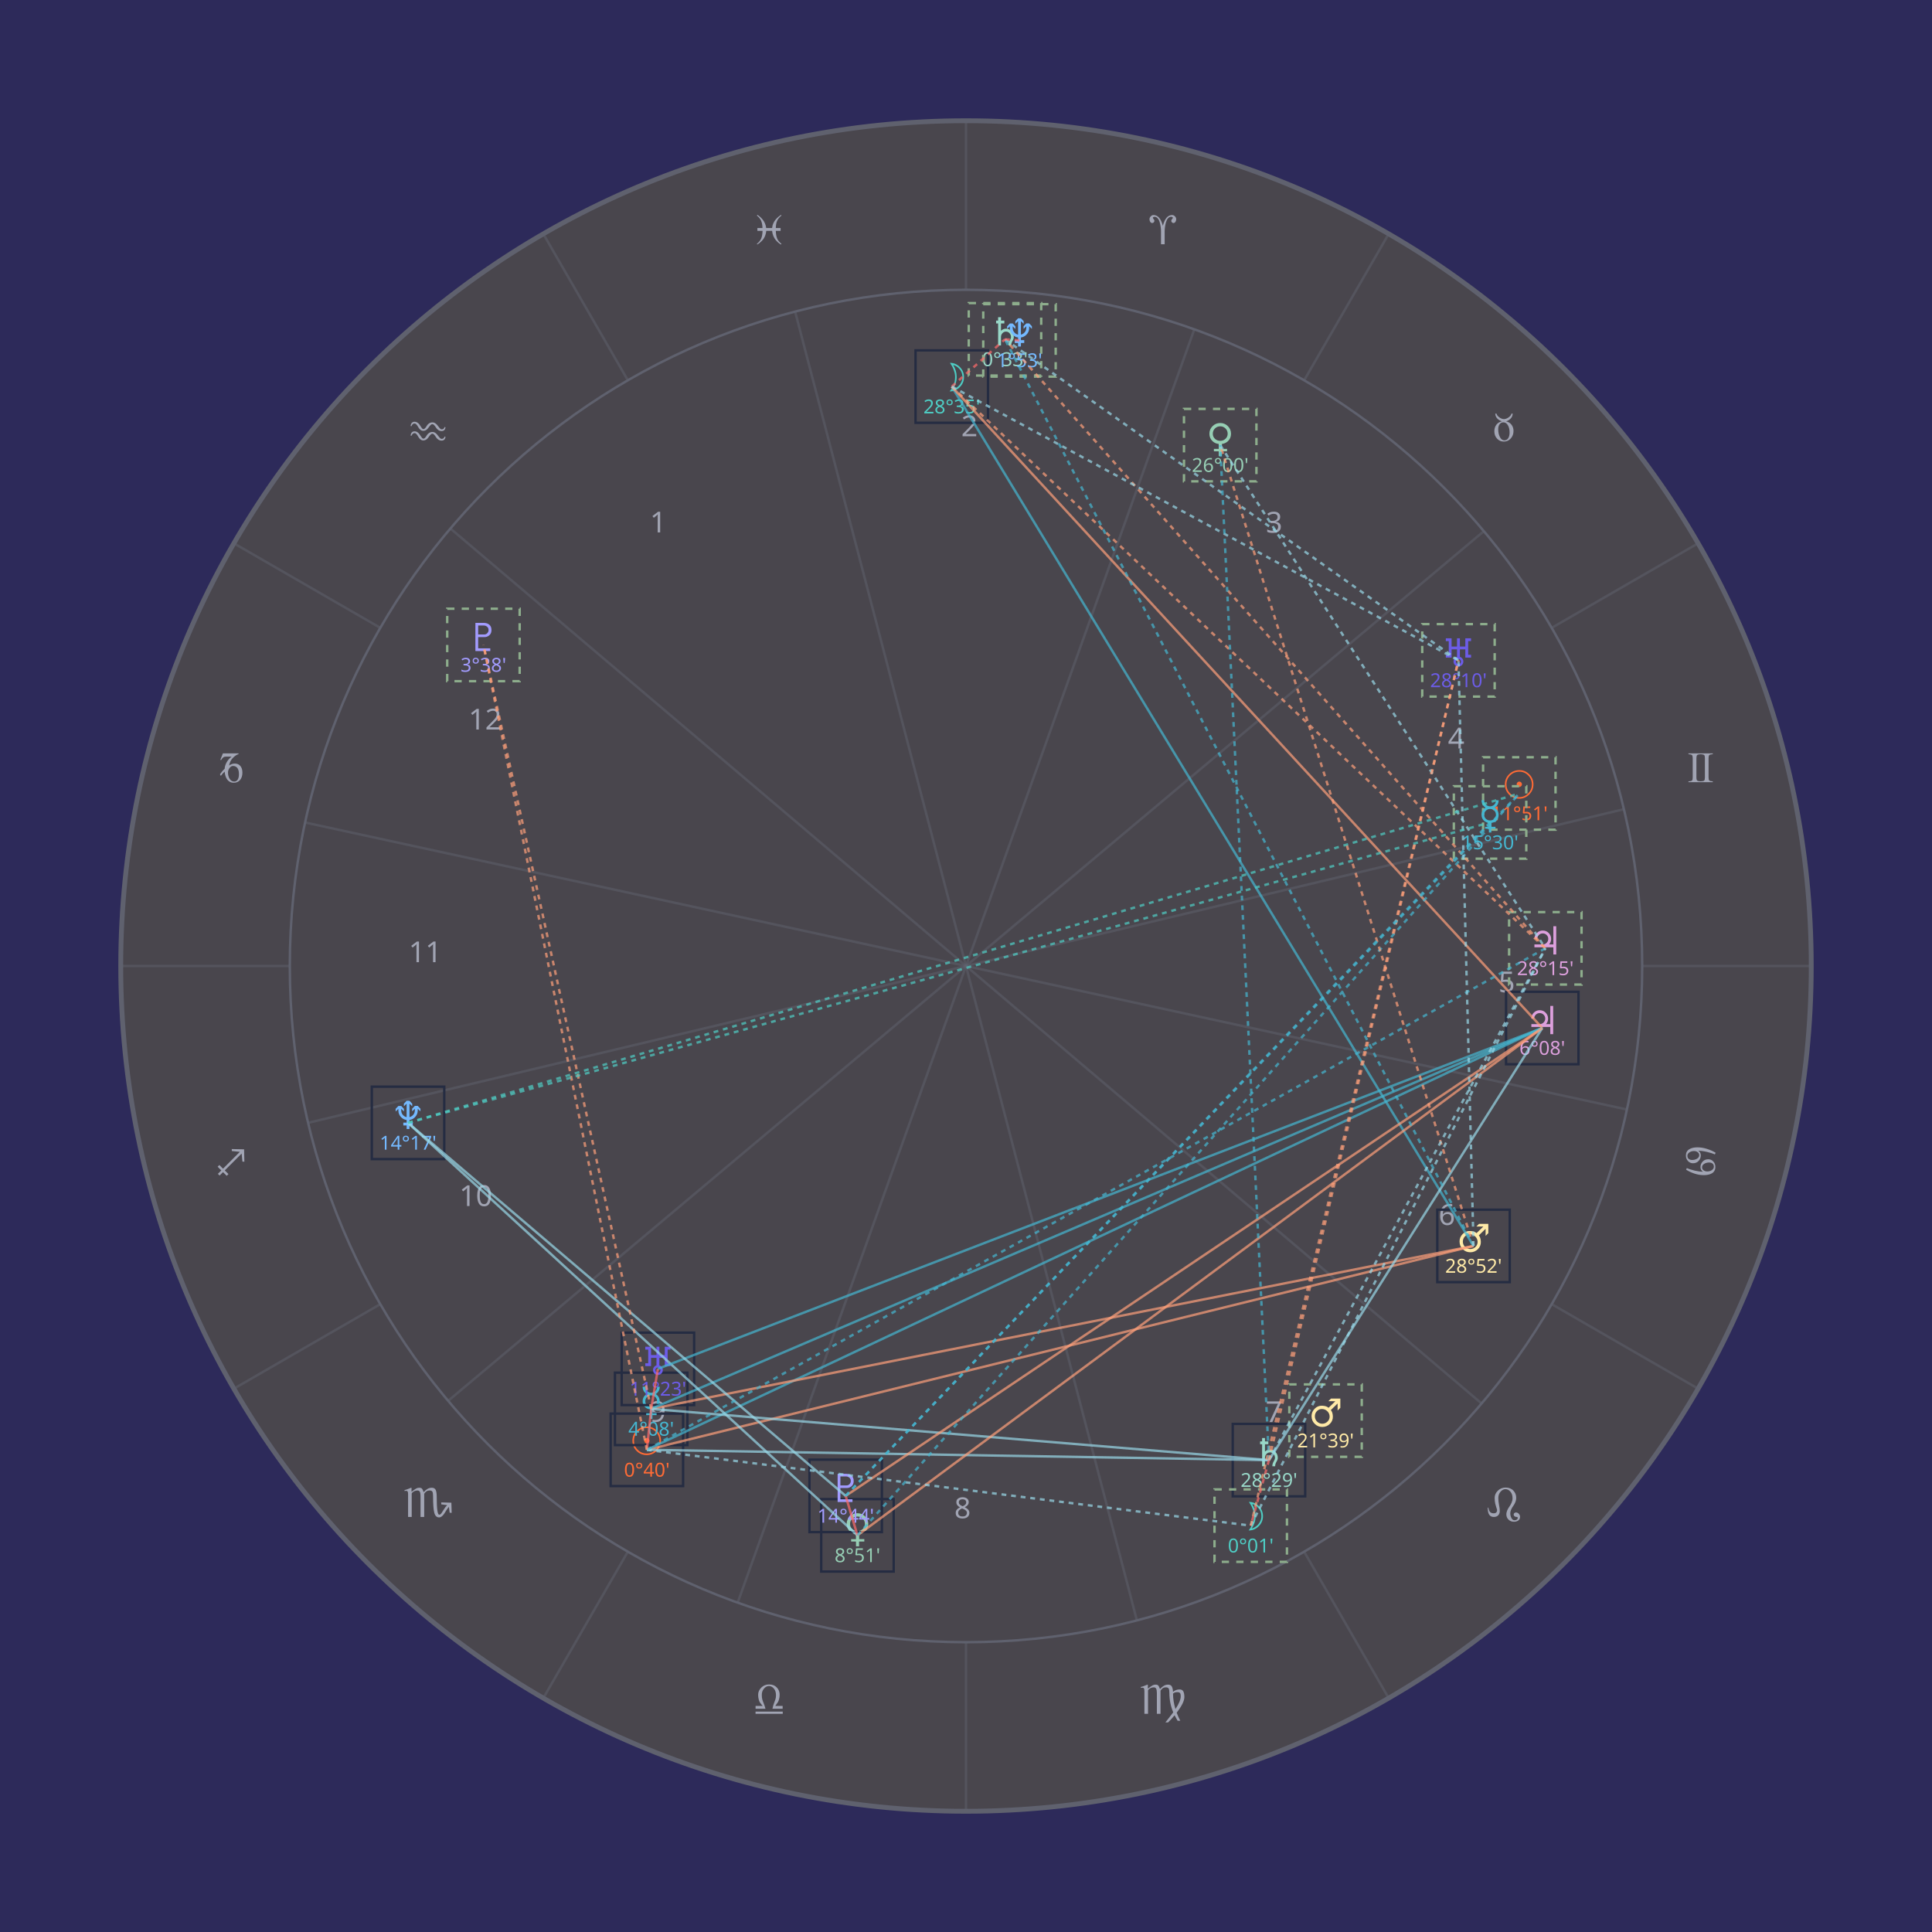
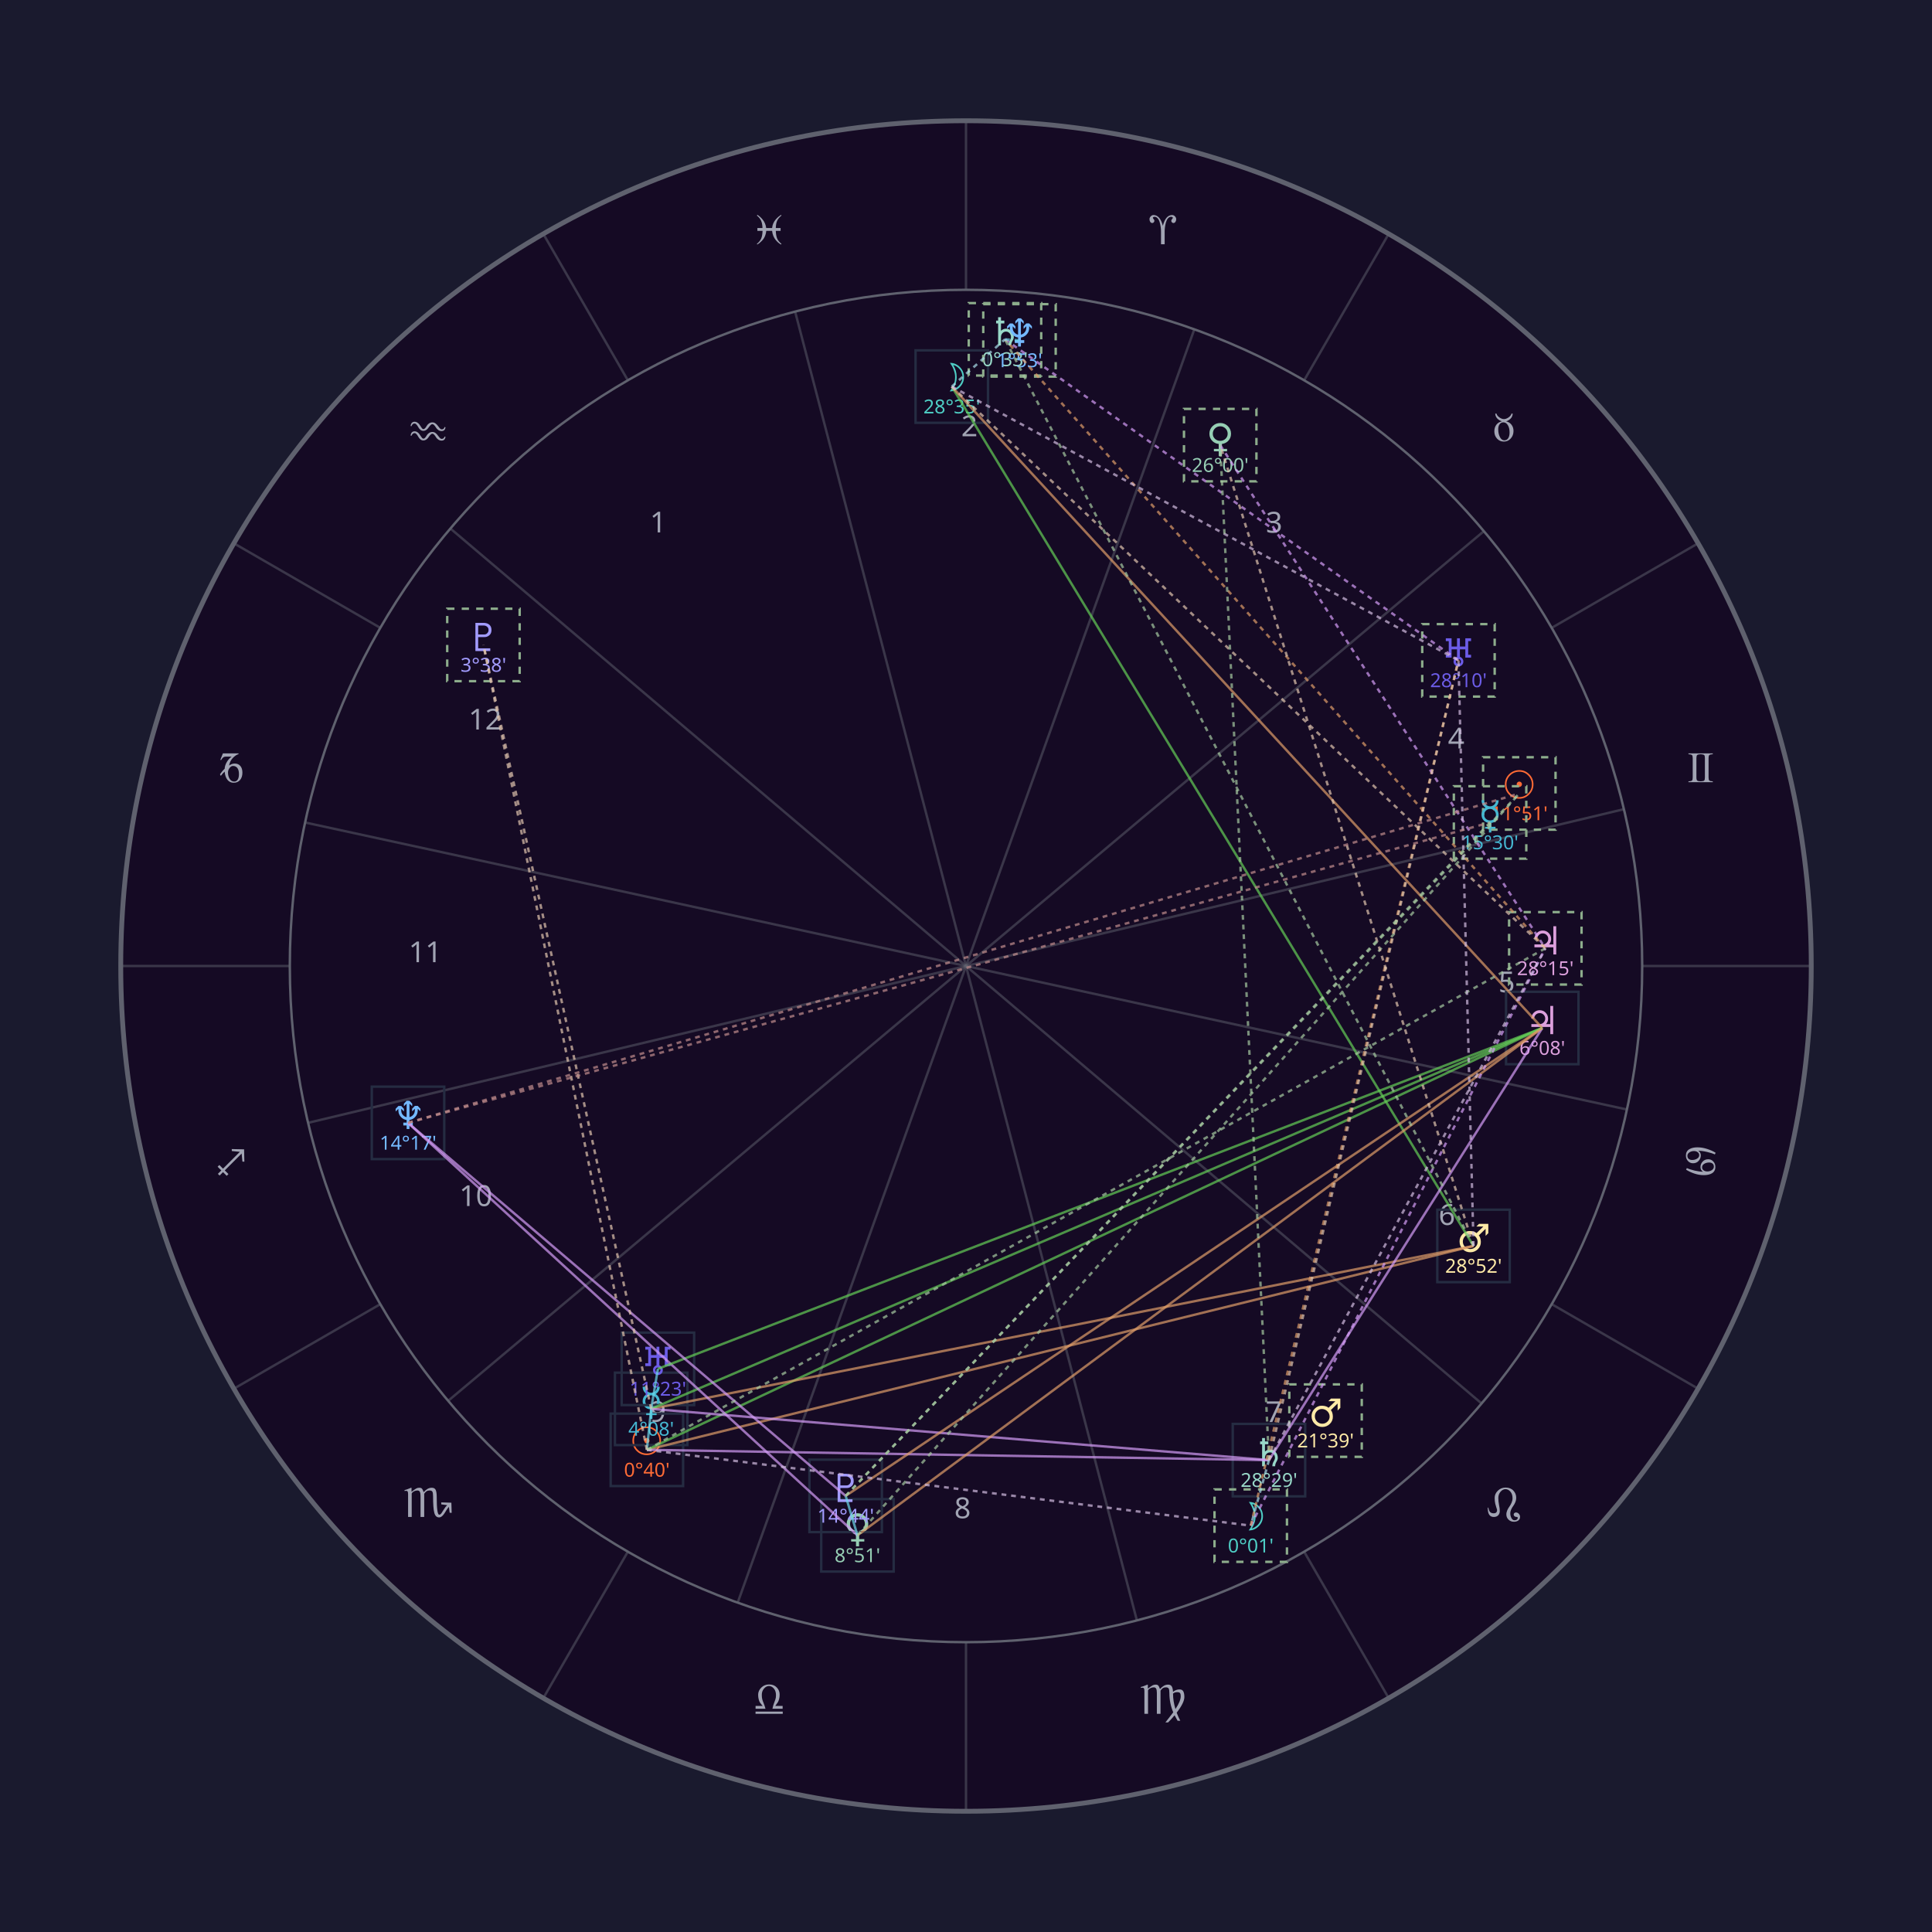
- <svg xmlns="http://www.w3.org/2000/svg" height="800" style="background-color: #2D2A5A" viewBox="0 0 800 800" width="800">
-   <rect fill="#2D2A5A" height="100%" width="100%" />
-   <circle cx="400" cy="400" fill="#49464d" r="350" stroke="#5F616E" stroke-width="2" />
+ <svg xmlns="http://www.w3.org/2000/svg" height="800" style="background-color: #1A1A2E" viewBox="0 0 800 800" width="800">
+   <rect fill="#1A1A2E" height="100%" width="100%" />
+   <circle cx="400" cy="400" fill="#150A24" r="350" stroke="#5F616E" stroke-width="2" />
  <circle cx="400" cy="400" fill="none" r="280" stroke="#5F616E" stroke-width="1" />
  <line opacity="0.5" stroke="#5F616E" stroke-width="1" x1="400" x2="400" y1="120" y2="50" />
  <line opacity="0.5" stroke="#5F616E" stroke-width="1" x1="540" x2="575" y1="157.513" y2="96.891" />
  <line opacity="0.5" stroke="#5F616E" stroke-width="1" x1="642.487" x2="703.109" y1="260" y2="225" />
  <line opacity="0.5" stroke="#5F616E" stroke-width="1" x1="680" x2="750" y1="400" y2="400" />
  <line opacity="0.5" stroke="#5F616E" stroke-width="1" x1="642.487" x2="703.109" y1="540" y2="575" />
  <line opacity="0.5" stroke="#5F616E" stroke-width="1" x1="540" x2="575" y1="642.487" y2="703.109" />
  <line opacity="0.5" stroke="#5F616E" stroke-width="1" x1="400" x2="400" y1="680" y2="750" />
  <line opacity="0.5" stroke="#5F616E" stroke-width="1" x1="260" x2="225" y1="642.487" y2="703.109" />
  <line opacity="0.5" stroke="#5F616E" stroke-width="1" x1="157.513" x2="96.891" y1="540" y2="575" />
  <line opacity="0.5" stroke="#5F616E" stroke-width="1" x1="120" x2="50" y1="400" y2="400" />
  <line opacity="0.5" stroke="#5F616E" stroke-width="1" x1="157.513" x2="96.891" y1="260" y2="225" />
  <line opacity="0.5" stroke="#5F616E" stroke-width="1" x1="260" x2="225" y1="157.513" y2="96.891" />
  <text dominant-baseline="central" fill="#a1a4b3" font-family="serif" font-size="18" text-anchor="middle" x="481.528" y="95.733">
♈︎
</text>
  <text dominant-baseline="central" fill="#a1a4b3" font-family="serif" font-size="18" text-anchor="middle" x="622.739" y="177.261">
♉︎
</text>
  <text dominant-baseline="central" fill="#a1a4b3" font-family="serif" font-size="18" text-anchor="middle" x="704.267" y="318.472">
♊︎
</text>
  <text dominant-baseline="central" fill="#a1a4b3" font-family="serif" font-size="18" text-anchor="middle" x="704.267" y="481.528">
♋︎
</text>
  <text dominant-baseline="central" fill="#a1a4b3" font-family="serif" font-size="18" text-anchor="middle" x="622.739" y="622.739">
♌︎
</text>
  <text dominant-baseline="central" fill="#a1a4b3" font-family="serif" font-size="18" text-anchor="middle" x="481.528" y="704.267">
♍︎
</text>
  <text dominant-baseline="central" fill="#a1a4b3" font-family="serif" font-size="18" text-anchor="middle" x="318.472" y="704.267">
♎︎
</text>
  <text dominant-baseline="central" fill="#a1a4b3" font-family="serif" font-size="18" text-anchor="middle" x="177.261" y="622.739">
♏︎
</text>
  <text dominant-baseline="central" fill="#a1a4b3" font-family="serif" font-size="18" text-anchor="middle" x="95.733" y="481.528">
♐︎
</text>
  <text dominant-baseline="central" fill="#a1a4b3" font-family="serif" font-size="18" text-anchor="middle" x="95.733" y="318.472">
♑︎
</text>
  <text dominant-baseline="central" fill="#a1a4b3" font-family="serif" font-size="18" text-anchor="middle" x="177.261" y="177.261">
♒︎
</text>
  <text dominant-baseline="central" fill="#a1a4b3" font-family="serif" font-size="18" text-anchor="middle" x="318.472" y="95.733">
♓︎
</text>
  <line opacity="0.5" stroke="#5F616E" stroke-width="1" x1="400" x2="186.499" y1="400" y2="218.844" />
  <text dominant-baseline="central" fill="#a1a4b3" font-family="sans-serif" font-size="12" text-anchor="middle" x="272.528" y="215.807">
1
</text>
  <line opacity="0.5" stroke="#5F616E" stroke-width="1" x1="400" x2="329.257" y1="400" y2="129.084" />
  <text dominant-baseline="central" fill="#a1a4b3" font-family="sans-serif" font-size="12" text-anchor="middle" x="401.428" y="176.005">
2
</text>
  <line opacity="0.5" stroke="#5F616E" stroke-width="1" x1="400" x2="494.518" y1="400" y2="136.435" />
  <text dominant-baseline="central" fill="#a1a4b3" font-family="sans-serif" font-size="12" text-anchor="middle" x="527.611" y="215.903">
3
</text>
  <line opacity="0.5" stroke="#5F616E" stroke-width="1" x1="400" x2="614.433" y1="400" y2="219.949" />
  <text dominant-baseline="central" fill="#a1a4b3" font-family="sans-serif" font-size="12" text-anchor="middle" x="602.982" y="305.267">
4
</text>
  <line opacity="0.5" stroke="#5F616E" stroke-width="1" x1="400" x2="672.37" y1="400" y2="335.078" />
  <text dominant-baseline="central" fill="#a1a4b3" font-family="sans-serif" font-size="12" text-anchor="middle" x="623.913" y="406.228">
5
</text>
  <line opacity="0.5" stroke="#5F616E" stroke-width="1" x1="400" x2="673.624" y1="400" y2="459.413" />
  <text dominant-baseline="central" fill="#a1a4b3" font-family="sans-serif" font-size="12" text-anchor="middle" x="599.139" y="502.566">
6
</text>
  <line opacity="0.5" stroke="#5F616E" stroke-width="1" x1="400" x2="613.501" y1="400" y2="581.156" />
  <text dominant-baseline="central" fill="#a1a4b3" font-family="sans-serif" font-size="12" text-anchor="middle" x="527.472" y="584.193">
7
</text>
  <line opacity="0.5" stroke="#5F616E" stroke-width="1" x1="400" x2="470.743" y1="400" y2="670.916" />
  <text dominant-baseline="central" fill="#a1a4b3" font-family="sans-serif" font-size="12" text-anchor="middle" x="398.572" y="623.995">
8
</text>
  <line opacity="0.5" stroke="#5F616E" stroke-width="1" x1="400" x2="305.482" y1="400" y2="663.565" />
  <text dominant-baseline="central" fill="#a1a4b3" font-family="sans-serif" font-size="12" text-anchor="middle" x="272.389" y="584.097">
9
</text>
  <line opacity="0.5" stroke="#5F616E" stroke-width="1" x1="400" x2="185.567" y1="400" y2="580.051" />
  <text dominant-baseline="central" fill="#a1a4b3" font-family="sans-serif" font-size="12" text-anchor="middle" x="197.018" y="494.733">
10
</text>
  <line opacity="0.5" stroke="#5F616E" stroke-width="1" x1="400" x2="127.63" y1="400" y2="464.922" />
  <text dominant-baseline="central" fill="#a1a4b3" font-family="sans-serif" font-size="12" text-anchor="middle" x="176.087" y="393.772">
11
</text>
  <line opacity="0.5" stroke="#5F616E" stroke-width="1" x1="400" x2="126.376" y1="400" y2="340.587" />
  <text dominant-baseline="central" fill="#a1a4b3" font-family="sans-serif" font-size="12" text-anchor="middle" x="200.861" y="297.434">
12
</text>
  <rect fill="none" height="30" stroke="#252c42" stroke-width="1" style="" width="30" x="252.859" y="585.346" />
  <text dominant-baseline="central" fill="#FF6B35" font-family="serif" font-size="16" text-anchor="middle" x="267.859" y="597.346">
☉
</text>
  <text dominant-baseline="central" fill="#FF6B35" font-family="sans-serif" font-size="8" text-anchor="middle" x="267.859" y="608.346">
0°40'
</text>
  <rect fill="none" height="30" stroke="#252c42" stroke-width="1" style="" width="30" x="379.112" y="145.072" />
  <text dominant-baseline="central" fill="#4ECDC4" font-family="serif" font-size="16" text-anchor="middle" x="394.112" y="157.072">
☽
</text>
  <text dominant-baseline="central" fill="#4ECDC4" font-family="sans-serif" font-size="8" text-anchor="middle" x="394.112" y="168.072">
28°35'
</text>
  <rect fill="none" height="30" stroke="#252c42" stroke-width="1" style="" width="30" x="254.638" y="568.387" />
  <text dominant-baseline="central" fill="#45B7D1" font-family="serif" font-size="16" text-anchor="middle" x="269.638" y="580.387">
☿
</text>
  <text dominant-baseline="central" fill="#45B7D1" font-family="sans-serif" font-size="8" text-anchor="middle" x="269.638" y="591.387">
4°08'
</text>
  <rect fill="none" height="30" stroke="#252c42" stroke-width="1" style="" width="30" x="340.051" y="620.753" />
  <text dominant-baseline="central" fill="#96CEB4" font-family="serif" font-size="16" text-anchor="middle" x="355.051" y="632.753">
♀
</text>
  <text dominant-baseline="central" fill="#96CEB4" font-family="sans-serif" font-size="8" text-anchor="middle" x="355.051" y="643.753">
8°51'
</text>
  <rect fill="none" height="30" stroke="#252c42" stroke-width="1" style="" width="30" x="595.155" y="500.909" />
  <text dominant-baseline="central" fill="#FFEAA7" font-family="serif" font-size="16" text-anchor="middle" x="610.155" y="512.909">
♂
</text>
  <text dominant-baseline="central" fill="#FFEAA7" font-family="sans-serif" font-size="8" text-anchor="middle" x="610.155" y="523.909">
28°52'
</text>
  <rect fill="none" height="30" stroke="#252c42" stroke-width="1" style="" width="30" x="623.622" y="410.677" />
  <text dominant-baseline="central" fill="#DDA0DD" font-family="serif" font-size="16" text-anchor="middle" x="638.622" y="422.677">
♃
</text>
  <text dominant-baseline="central" fill="#DDA0DD" font-family="sans-serif" font-size="8" text-anchor="middle" x="638.622" y="433.677">
6°08'
</text>
  <rect fill="none" height="30" stroke="#252c42" stroke-width="1" style="" width="30" x="510.452" y="589.601" />
  <text dominant-baseline="central" fill="#98D8C8" font-family="serif" font-size="16" text-anchor="middle" x="525.452" y="601.601">
♄
</text>
  <text dominant-baseline="central" fill="#98D8C8" font-family="sans-serif" font-size="8" text-anchor="middle" x="525.452" y="612.601">
28°29'
</text>
  <rect fill="none" height="30" stroke="#252c42" stroke-width="1" style="" width="30" x="257.43" y="551.811" />
  <text dominant-baseline="central" fill="#6C5CE7" font-family="serif" font-size="16" text-anchor="middle" x="272.43" y="563.811">
♅
</text>
  <text dominant-baseline="central" fill="#6C5CE7" font-family="sans-serif" font-size="8" text-anchor="middle" x="272.43" y="574.811">
11°23'
</text>
  <rect fill="none" height="30" stroke="#252c42" stroke-width="1" style="" width="30" x="153.958" y="449.959" />
  <text dominant-baseline="central" fill="#74B9FF" font-family="serif" font-size="16" text-anchor="middle" x="168.958" y="461.959">
♆
</text>
  <text dominant-baseline="central" fill="#74B9FF" font-family="sans-serif" font-size="8" text-anchor="middle" x="168.958" y="472.959">
14°17'
</text>
  <rect fill="none" height="30" stroke="#252c42" stroke-width="1" style="" width="30" x="335.172" y="604.413" />
  <text dominant-baseline="central" fill="#A29BFE" font-family="serif" font-size="16" text-anchor="middle" x="350.172" y="616.413">
♇
</text>
  <text dominant-baseline="central" fill="#A29BFE" font-family="sans-serif" font-size="8" text-anchor="middle" x="350.172" y="627.413">
14°44'
</text>
  <rect fill="none" height="30" stroke="#8dad8c" stroke-width="1" style="stroke-dasharray: 3,3" width="30" x="614.119" y="313.554" />
  <text dominant-baseline="central" fill="#FF6B35" font-family="serif" font-size="16" text-anchor="middle" x="629.119" y="325.554">
☉
</text>
  <text dominant-baseline="central" fill="#FF6B35" font-family="sans-serif" font-size="8" text-anchor="middle" x="629.119" y="336.554">
11°51'
</text>
  <rect fill="none" height="30" stroke="#8dad8c" stroke-width="1" style="stroke-dasharray: 3,3" width="30" x="502.905" y="616.729" />
  <text dominant-baseline="central" fill="#4ECDC4" font-family="serif" font-size="16" text-anchor="middle" x="517.905" y="628.729">
☽
</text>
  <text dominant-baseline="central" fill="#4ECDC4" font-family="sans-serif" font-size="8" text-anchor="middle" x="517.905" y="639.729">
0°01'
</text>
  <rect fill="none" height="30" stroke="#8dad8c" stroke-width="1" style="stroke-dasharray: 3,3" width="30" x="602.006" y="325.557" />
  <text dominant-baseline="central" fill="#45B7D1" font-family="serif" font-size="16" text-anchor="middle" x="617.006" y="337.557">
☿
</text>
  <text dominant-baseline="central" fill="#45B7D1" font-family="sans-serif" font-size="8" text-anchor="middle" x="617.006" y="348.557">
15°30'
</text>
  <rect fill="none" height="30" stroke="#8dad8c" stroke-width="1" style="stroke-dasharray: 3,3" width="30" x="490.261" y="169.315" />
  <text dominant-baseline="central" fill="#96CEB4" font-family="serif" font-size="16" text-anchor="middle" x="505.261" y="181.315">
♀
</text>
  <text dominant-baseline="central" fill="#96CEB4" font-family="sans-serif" font-size="8" text-anchor="middle" x="505.261" y="192.315">
26°00'
</text>
  <rect fill="none" height="30" stroke="#8dad8c" stroke-width="1" style="stroke-dasharray: 3,3" width="30" x="533.877" y="573.243" />
  <text dominant-baseline="central" fill="#FFEAA7" font-family="serif" font-size="16" text-anchor="middle" x="548.877" y="585.243">
♂
</text>
  <text dominant-baseline="central" fill="#FFEAA7" font-family="sans-serif" font-size="8" text-anchor="middle" x="548.877" y="596.243">
21°39'
</text>
  <rect fill="none" height="30" stroke="#8dad8c" stroke-width="1" style="stroke-dasharray: 3,3" width="30" x="624.888" y="377.68" />
  <text dominant-baseline="central" fill="#DDA0DD" font-family="serif" font-size="16" text-anchor="middle" x="639.888" y="389.68">
♃
</text>
  <text dominant-baseline="central" fill="#DDA0DD" font-family="sans-serif" font-size="8" text-anchor="middle" x="639.888" y="400.68">
28°15'
</text>
  <rect fill="none" height="30" stroke="#8dad8c" stroke-width="1" style="stroke-dasharray: 3,3" width="30" x="401.143" y="125.502" />
  <text dominant-baseline="central" fill="#98D8C8" font-family="serif" font-size="16" text-anchor="middle" x="416.143" y="137.502">
♄
</text>
  <text dominant-baseline="central" fill="#98D8C8" font-family="sans-serif" font-size="8" text-anchor="middle" x="416.143" y="148.502">
0°33'
</text>
  <rect fill="none" height="30" stroke="#8dad8c" stroke-width="1" style="stroke-dasharray: 3,3" width="30" x="588.916" y="258.437" />
  <text dominant-baseline="central" fill="#6C5CE7" font-family="serif" font-size="16" text-anchor="middle" x="603.916" y="270.437">
♅
</text>
  <text dominant-baseline="central" fill="#6C5CE7" font-family="sans-serif" font-size="8" text-anchor="middle" x="603.916" y="281.437">
28°10'
</text>
  <rect fill="none" height="30" stroke="#8dad8c" stroke-width="1" style="stroke-dasharray: 3,3" width="30" x="407.143" y="125.945" />
  <text dominant-baseline="central" fill="#74B9FF" font-family="serif" font-size="16" text-anchor="middle" x="422.143" y="137.945">
♆
</text>
  <text dominant-baseline="central" fill="#74B9FF" font-family="sans-serif" font-size="8" text-anchor="middle" x="422.143" y="148.945">
1°53'
</text>
  <rect fill="none" height="30" stroke="#8dad8c" stroke-width="1" style="stroke-dasharray: 3,3" width="30" x="185.184" y="252.058" />
  <text dominant-baseline="central" fill="#A29BFE" font-family="serif" font-size="16" text-anchor="middle" x="200.184" y="264.058">
♇
</text>
  <text dominant-baseline="central" fill="#A29BFE" font-family="sans-serif" font-size="8" text-anchor="middle" x="200.184" y="275.058">
3°38'
</text>
-   <line opacity="0.7" stroke="#FF6B6B" stroke-width="1" style="" x1="267.859" x2="269.638" y1="600.346" y2="583.387" />
-   <line opacity="0.7" stroke="#FFA07A" stroke-width="1" style="" x1="267.859" x2="610.155" y1="600.346" y2="515.909" />
-   <line opacity="0.7" stroke="#45B7D1" stroke-width="1" style="" x1="267.859" x2="638.622" y1="600.346" y2="425.677" />
-   <line opacity="0.7" stroke="#98D8E8" stroke-width="1" style="" x1="267.859" x2="525.452" y1="600.346" y2="604.601" />
-   <line opacity="0.7" stroke="#45B7D1" stroke-width="1" style="" x1="394.112" x2="610.155" y1="160.072" y2="515.909" />
-   <line opacity="0.7" stroke="#FFA07A" stroke-width="1" style="" x1="394.112" x2="638.622" y1="160.072" y2="425.677" />
-   <line opacity="0.7" stroke="#FFA07A" stroke-width="1" style="" x1="269.638" x2="610.155" y1="583.387" y2="515.909" />
-   <line opacity="0.7" stroke="#45B7D1" stroke-width="1" style="" x1="269.638" x2="638.622" y1="583.387" y2="425.677" />
-   <line opacity="0.7" stroke="#98D8E8" stroke-width="1" style="" x1="269.638" x2="525.452" y1="583.387" y2="604.601" />
-   <line opacity="0.7" stroke="#FF6B6B" stroke-width="1" style="" x1="269.638" x2="272.43" y1="583.387" y2="566.811" />
-   <line opacity="0.7" stroke="#FFA07A" stroke-width="1" style="" x1="355.051" x2="638.622" y1="635.753" y2="425.677" />
-   <line opacity="0.7" stroke="#98D8E8" stroke-width="1" style="" x1="355.051" x2="168.958" y1="635.753" y2="464.959" />
-   <line opacity="0.7" stroke="#FF6B6B" stroke-width="1" style="" x1="355.051" x2="350.172" y1="635.753" y2="619.413" />
-   <line opacity="0.7" stroke="#98D8E8" stroke-width="1" style="" x1="638.622" x2="525.452" y1="425.677" y2="604.601" />
-   <line opacity="0.7" stroke="#45B7D1" stroke-width="1" style="" x1="638.622" x2="272.43" y1="425.677" y2="566.811" />
-   <line opacity="0.7" stroke="#FFA07A" stroke-width="1" style="" x1="638.622" x2="350.172" y1="425.677" y2="619.413" />
-   <line opacity="0.7" stroke="#98D8E8" stroke-width="1" style="" x1="168.958" x2="350.172" y1="464.959" y2="619.413" />
-   <line opacity="0.7" stroke="#98D8E8" stroke-width="1" style="stroke-dasharray: 2,2" x1="517.905" x2="639.888" y1="631.729" y2="392.68" />
-   <line opacity="0.7" stroke="#FFA07A" stroke-width="1" style="stroke-dasharray: 2,2" x1="517.905" x2="603.916" y1="631.729" y2="273.437" />
-   <line opacity="0.7" stroke="#98D8E8" stroke-width="1" style="stroke-dasharray: 2,2" x1="505.261" x2="639.888" y1="184.315" y2="392.68" />
-   <line opacity="0.7" stroke="#FFA07A" stroke-width="1" style="stroke-dasharray: 2,2" x1="639.888" x2="416.143" y1="392.68" y2="140.502" />
-   <line opacity="0.7" stroke="#98D8E8" stroke-width="1" style="stroke-dasharray: 2,2" x1="416.143" x2="603.916" y1="140.502" y2="273.437" />
-   <line opacity="0.7" stroke="#FF6B6B" stroke-width="1" style="stroke-dasharray: 2,2" x1="416.143" x2="422.143" y1="140.502" y2="140.945" />
-   <line opacity="0.7" stroke="#98D8E8" stroke-width="1" style="stroke-dasharray: 2,2" x1="267.859" x2="517.905" y1="600.346" y2="631.729" />
-   <line opacity="0.7" stroke="#45B7D1" stroke-width="1" style="stroke-dasharray: 2,2" x1="267.859" x2="639.888" y1="600.346" y2="392.68" />
-   <line opacity="0.7" stroke="#FFA07A" stroke-width="1" style="stroke-dasharray: 2,2" x1="267.859" x2="200.184" y1="600.346" y2="267.058" />
-   <line opacity="0.7" stroke="#FFA07A" stroke-width="1" style="stroke-dasharray: 2,2" x1="394.112" x2="639.888" y1="160.072" y2="392.68" />
-   <line opacity="0.7" stroke="#FF6B6B" stroke-width="1" style="stroke-dasharray: 2,2" x1="394.112" x2="416.143" y1="160.072" y2="140.502" />
-   <line opacity="0.7" stroke="#98D8E8" stroke-width="1" style="stroke-dasharray: 2,2" x1="394.112" x2="603.916" y1="160.072" y2="273.437" />
-   <line opacity="0.7" stroke="#FFA07A" stroke-width="1" style="stroke-dasharray: 2,2" x1="269.638" x2="200.184" y1="583.387" y2="267.058" />
-   <line opacity="0.7" stroke="#45B7D1" stroke-width="1" style="stroke-dasharray: 2,2" x1="355.051" x2="629.119" y1="635.753" y2="328.554" />
-   <line opacity="0.7" stroke="#FFA07A" stroke-width="1" style="stroke-dasharray: 2,2" x1="610.155" x2="505.261" y1="515.909" y2="184.315" />
-   <line opacity="0.7" stroke="#45B7D1" stroke-width="1" style="stroke-dasharray: 2,2" x1="610.155" x2="416.143" y1="515.909" y2="140.502" />
-   <line opacity="0.7" stroke="#98D8E8" stroke-width="1" style="stroke-dasharray: 2,2" x1="610.155" x2="603.916" y1="515.909" y2="273.437" />
-   <line opacity="0.7" stroke="#FF6B6B" stroke-width="1" style="stroke-dasharray: 2,2" x1="525.452" x2="517.905" y1="604.601" y2="631.729" />
-   <line opacity="0.7" stroke="#45B7D1" stroke-width="1" style="stroke-dasharray: 2,2" x1="525.452" x2="505.261" y1="604.601" y2="184.315" />
-   <line opacity="0.7" stroke="#98D8E8" stroke-width="1" style="stroke-dasharray: 2,2" x1="525.452" x2="639.888" y1="604.601" y2="392.68" />
-   <line opacity="0.7" stroke="#FFA07A" stroke-width="1" style="stroke-dasharray: 2,2" x1="525.452" x2="603.916" y1="604.601" y2="273.437" />
-   <line opacity="0.7" stroke="#4ECDC4" stroke-width="1" style="stroke-dasharray: 2,2" x1="168.958" x2="629.119" y1="464.959" y2="328.554" />
-   <line opacity="0.7" stroke="#4ECDC4" stroke-width="1" style="stroke-dasharray: 2,2" x1="168.958" x2="617.006" y1="464.959" y2="340.557" />
-   <line opacity="0.7" stroke="#45B7D1" stroke-width="1" style="stroke-dasharray: 2,2" x1="350.172" x2="629.119" y1="619.413" y2="328.554" />
-   <line opacity="0.7" stroke="#45B7D1" stroke-width="1" style="stroke-dasharray: 2,2" x1="350.172" x2="617.006" y1="619.413" y2="340.557" />
+   <line opacity="0.7" stroke="#6DD7EA" stroke-width="1" style="" x1="267.859" x2="269.638" y1="600.346" y2="583.387" />
+   <line opacity="0.7" stroke="#DE9C68" stroke-width="1" style="" x1="267.859" x2="610.155" y1="600.346" y2="515.909" />
+   <line opacity="0.7" stroke="#64CD56" stroke-width="1" style="" x1="267.859" x2="638.622" y1="600.346" y2="425.677" />
+   <line opacity="0.7" stroke="#D49CF6" stroke-width="1" style="" x1="267.859" x2="525.452" y1="600.346" y2="604.601" />
+   <line opacity="0.7" stroke="#64CD56" stroke-width="1" style="" x1="394.112" x2="610.155" y1="160.072" y2="515.909" />
+   <line opacity="0.7" stroke="#DE9C68" stroke-width="1" style="" x1="394.112" x2="638.622" y1="160.072" y2="425.677" />
+   <line opacity="0.7" stroke="#DE9C68" stroke-width="1" style="" x1="269.638" x2="610.155" y1="583.387" y2="515.909" />
+   <line opacity="0.7" stroke="#64CD56" stroke-width="1" style="" x1="269.638" x2="638.622" y1="583.387" y2="425.677" />
+   <line opacity="0.7" stroke="#D49CF6" stroke-width="1" style="" x1="269.638" x2="525.452" y1="583.387" y2="604.601" />
+   <line opacity="0.7" stroke="#6DD7EA" stroke-width="1" style="" x1="269.638" x2="272.43" y1="583.387" y2="566.811" />
+   <line opacity="0.7" stroke="#DE9C68" stroke-width="1" style="" x1="355.051" x2="638.622" y1="635.753" y2="425.677" />
+   <line opacity="0.7" stroke="#D49CF6" stroke-width="1" style="" x1="355.051" x2="168.958" y1="635.753" y2="464.959" />
+   <line opacity="0.7" stroke="#6DD7EA" stroke-width="1" style="" x1="355.051" x2="350.172" y1="635.753" y2="619.413" />
+   <line opacity="0.7" stroke="#D49CF6" stroke-width="1" style="" x1="638.622" x2="525.452" y1="425.677" y2="604.601" />
+   <line opacity="0.7" stroke="#64CD56" stroke-width="1" style="" x1="638.622" x2="272.43" y1="425.677" y2="566.811" />
+   <line opacity="0.7" stroke="#DE9C68" stroke-width="1" style="" x1="638.622" x2="350.172" y1="425.677" y2="619.413" />
+   <line opacity="0.7" stroke="#D49CF6" stroke-width="1" style="" x1="168.958" x2="350.172" y1="464.959" y2="619.413" />
+   <line opacity="0.7" stroke="#D49CF6" stroke-width="1" style="stroke-dasharray: 2,2" x1="517.905" x2="639.888" y1="631.729" y2="392.68" />
+   <line opacity="0.7" stroke="#DE9C68" stroke-width="1" style="stroke-dasharray: 2,2" x1="517.905" x2="603.916" y1="631.729" y2="273.437" />
+   <line opacity="0.7" stroke="#D49CF6" stroke-width="1" style="stroke-dasharray: 2,2" x1="505.261" x2="639.888" y1="184.315" y2="392.68" />
+   <line opacity="0.7" stroke="#DE9C68" stroke-width="1" style="stroke-dasharray: 2,2" x1="639.888" x2="416.143" y1="392.68" y2="140.502" />
+   <line opacity="0.7" stroke="#D49CF6" stroke-width="1" style="stroke-dasharray: 2,2" x1="416.143" x2="603.916" y1="140.502" y2="273.437" />
+   <line opacity="0.7" stroke="#6DD7EA" stroke-width="1" style="stroke-dasharray: 2,2" x1="416.143" x2="422.143" y1="140.502" y2="140.945" />
+   <line opacity="0.7" stroke="#D2BCDF" stroke-width="1" style="stroke-dasharray: 2,2" x1="267.859" x2="517.905" y1="600.346" y2="631.729" />
+   <line opacity="0.7" stroke="#A5C9A0" stroke-width="1" style="stroke-dasharray: 2,2" x1="267.859" x2="639.888" y1="600.346" y2="392.68" />
+   <line opacity="0.7" stroke="#E1C5AE" stroke-width="1" style="stroke-dasharray: 2,2" x1="267.859" x2="200.184" y1="600.346" y2="267.058" />
+   <line opacity="0.7" stroke="#E1C5AE" stroke-width="1" style="stroke-dasharray: 2,2" x1="394.112" x2="639.888" y1="160.072" y2="392.68" />
+   <line opacity="0.7" stroke="#A8DEE8" stroke-width="1" style="stroke-dasharray: 2,2" x1="394.112" x2="416.143" y1="160.072" y2="140.502" />
+   <line opacity="0.7" stroke="#D2BCDF" stroke-width="1" style="stroke-dasharray: 2,2" x1="394.112" x2="603.916" y1="160.072" y2="273.437" />
+   <line opacity="0.7" stroke="#E1C5AE" stroke-width="1" style="stroke-dasharray: 2,2" x1="269.638" x2="200.184" y1="583.387" y2="267.058" />
+   <line opacity="0.7" stroke="#A5C9A0" stroke-width="1" style="stroke-dasharray: 2,2" x1="355.051" x2="629.119" y1="635.753" y2="328.554" />
+   <line opacity="0.7" stroke="#E1C5AE" stroke-width="1" style="stroke-dasharray: 2,2" x1="610.155" x2="505.261" y1="515.909" y2="184.315" />
+   <line opacity="0.7" stroke="#A5C9A0" stroke-width="1" style="stroke-dasharray: 2,2" x1="610.155" x2="416.143" y1="515.909" y2="140.502" />
+   <line opacity="0.7" stroke="#D2BCDF" stroke-width="1" style="stroke-dasharray: 2,2" x1="610.155" x2="603.916" y1="515.909" y2="273.437" />
+   <line opacity="0.7" stroke="#A8DEE8" stroke-width="1" style="stroke-dasharray: 2,2" x1="525.452" x2="517.905" y1="604.601" y2="631.729" />
+   <line opacity="0.7" stroke="#A5C9A0" stroke-width="1" style="stroke-dasharray: 2,2" x1="525.452" x2="505.261" y1="604.601" y2="184.315" />
+   <line opacity="0.7" stroke="#D2BCDF" stroke-width="1" style="stroke-dasharray: 2,2" x1="525.452" x2="639.888" y1="604.601" y2="392.68" />
+   <line opacity="0.7" stroke="#E1C5AE" stroke-width="1" style="stroke-dasharray: 2,2" x1="525.452" x2="603.916" y1="604.601" y2="273.437" />
+   <line opacity="0.7" stroke="#C08C8C" stroke-width="1" style="stroke-dasharray: 2,2" x1="168.958" x2="629.119" y1="464.959" y2="328.554" />
+   <line opacity="0.7" stroke="#C08C8C" stroke-width="1" style="stroke-dasharray: 2,2" x1="168.958" x2="617.006" y1="464.959" y2="340.557" />
+   <line opacity="0.7" stroke="#A5C9A0" stroke-width="1" style="stroke-dasharray: 2,2" x1="350.172" x2="629.119" y1="619.413" y2="328.554" />
+   <line opacity="0.7" stroke="#A5C9A0" stroke-width="1" style="stroke-dasharray: 2,2" x1="350.172" x2="617.006" y1="619.413" y2="340.557" />
</svg>
